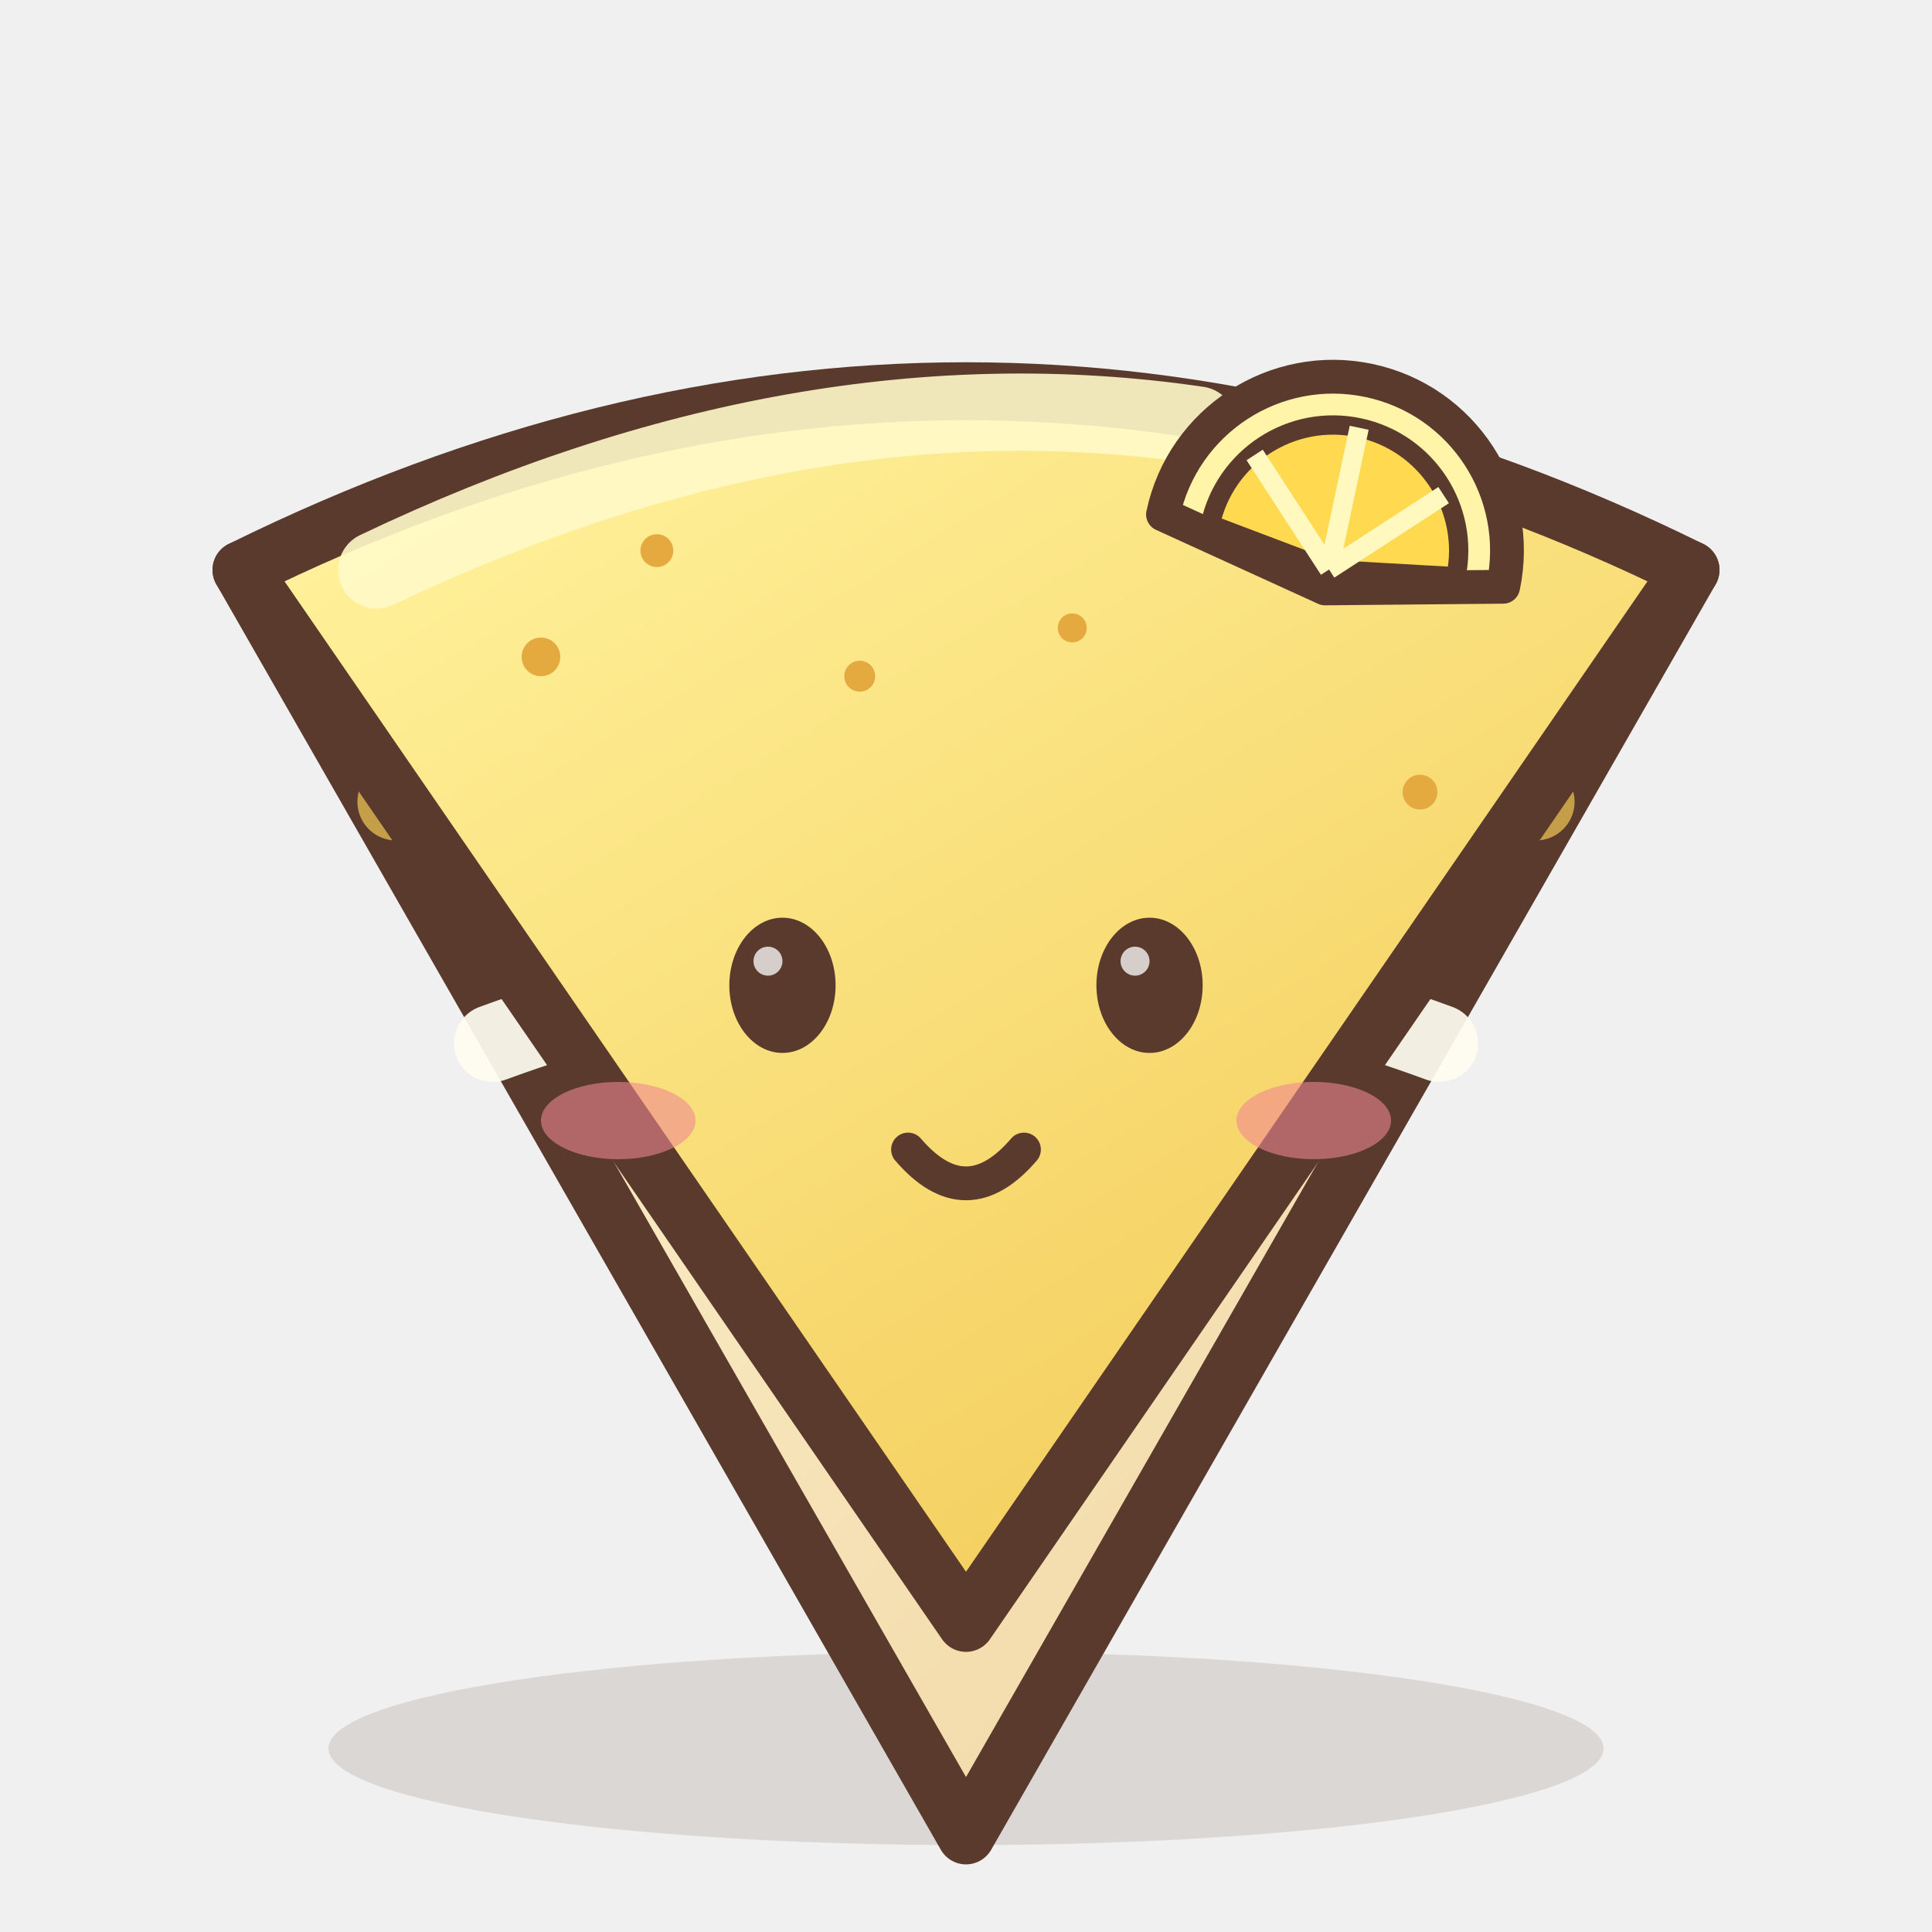
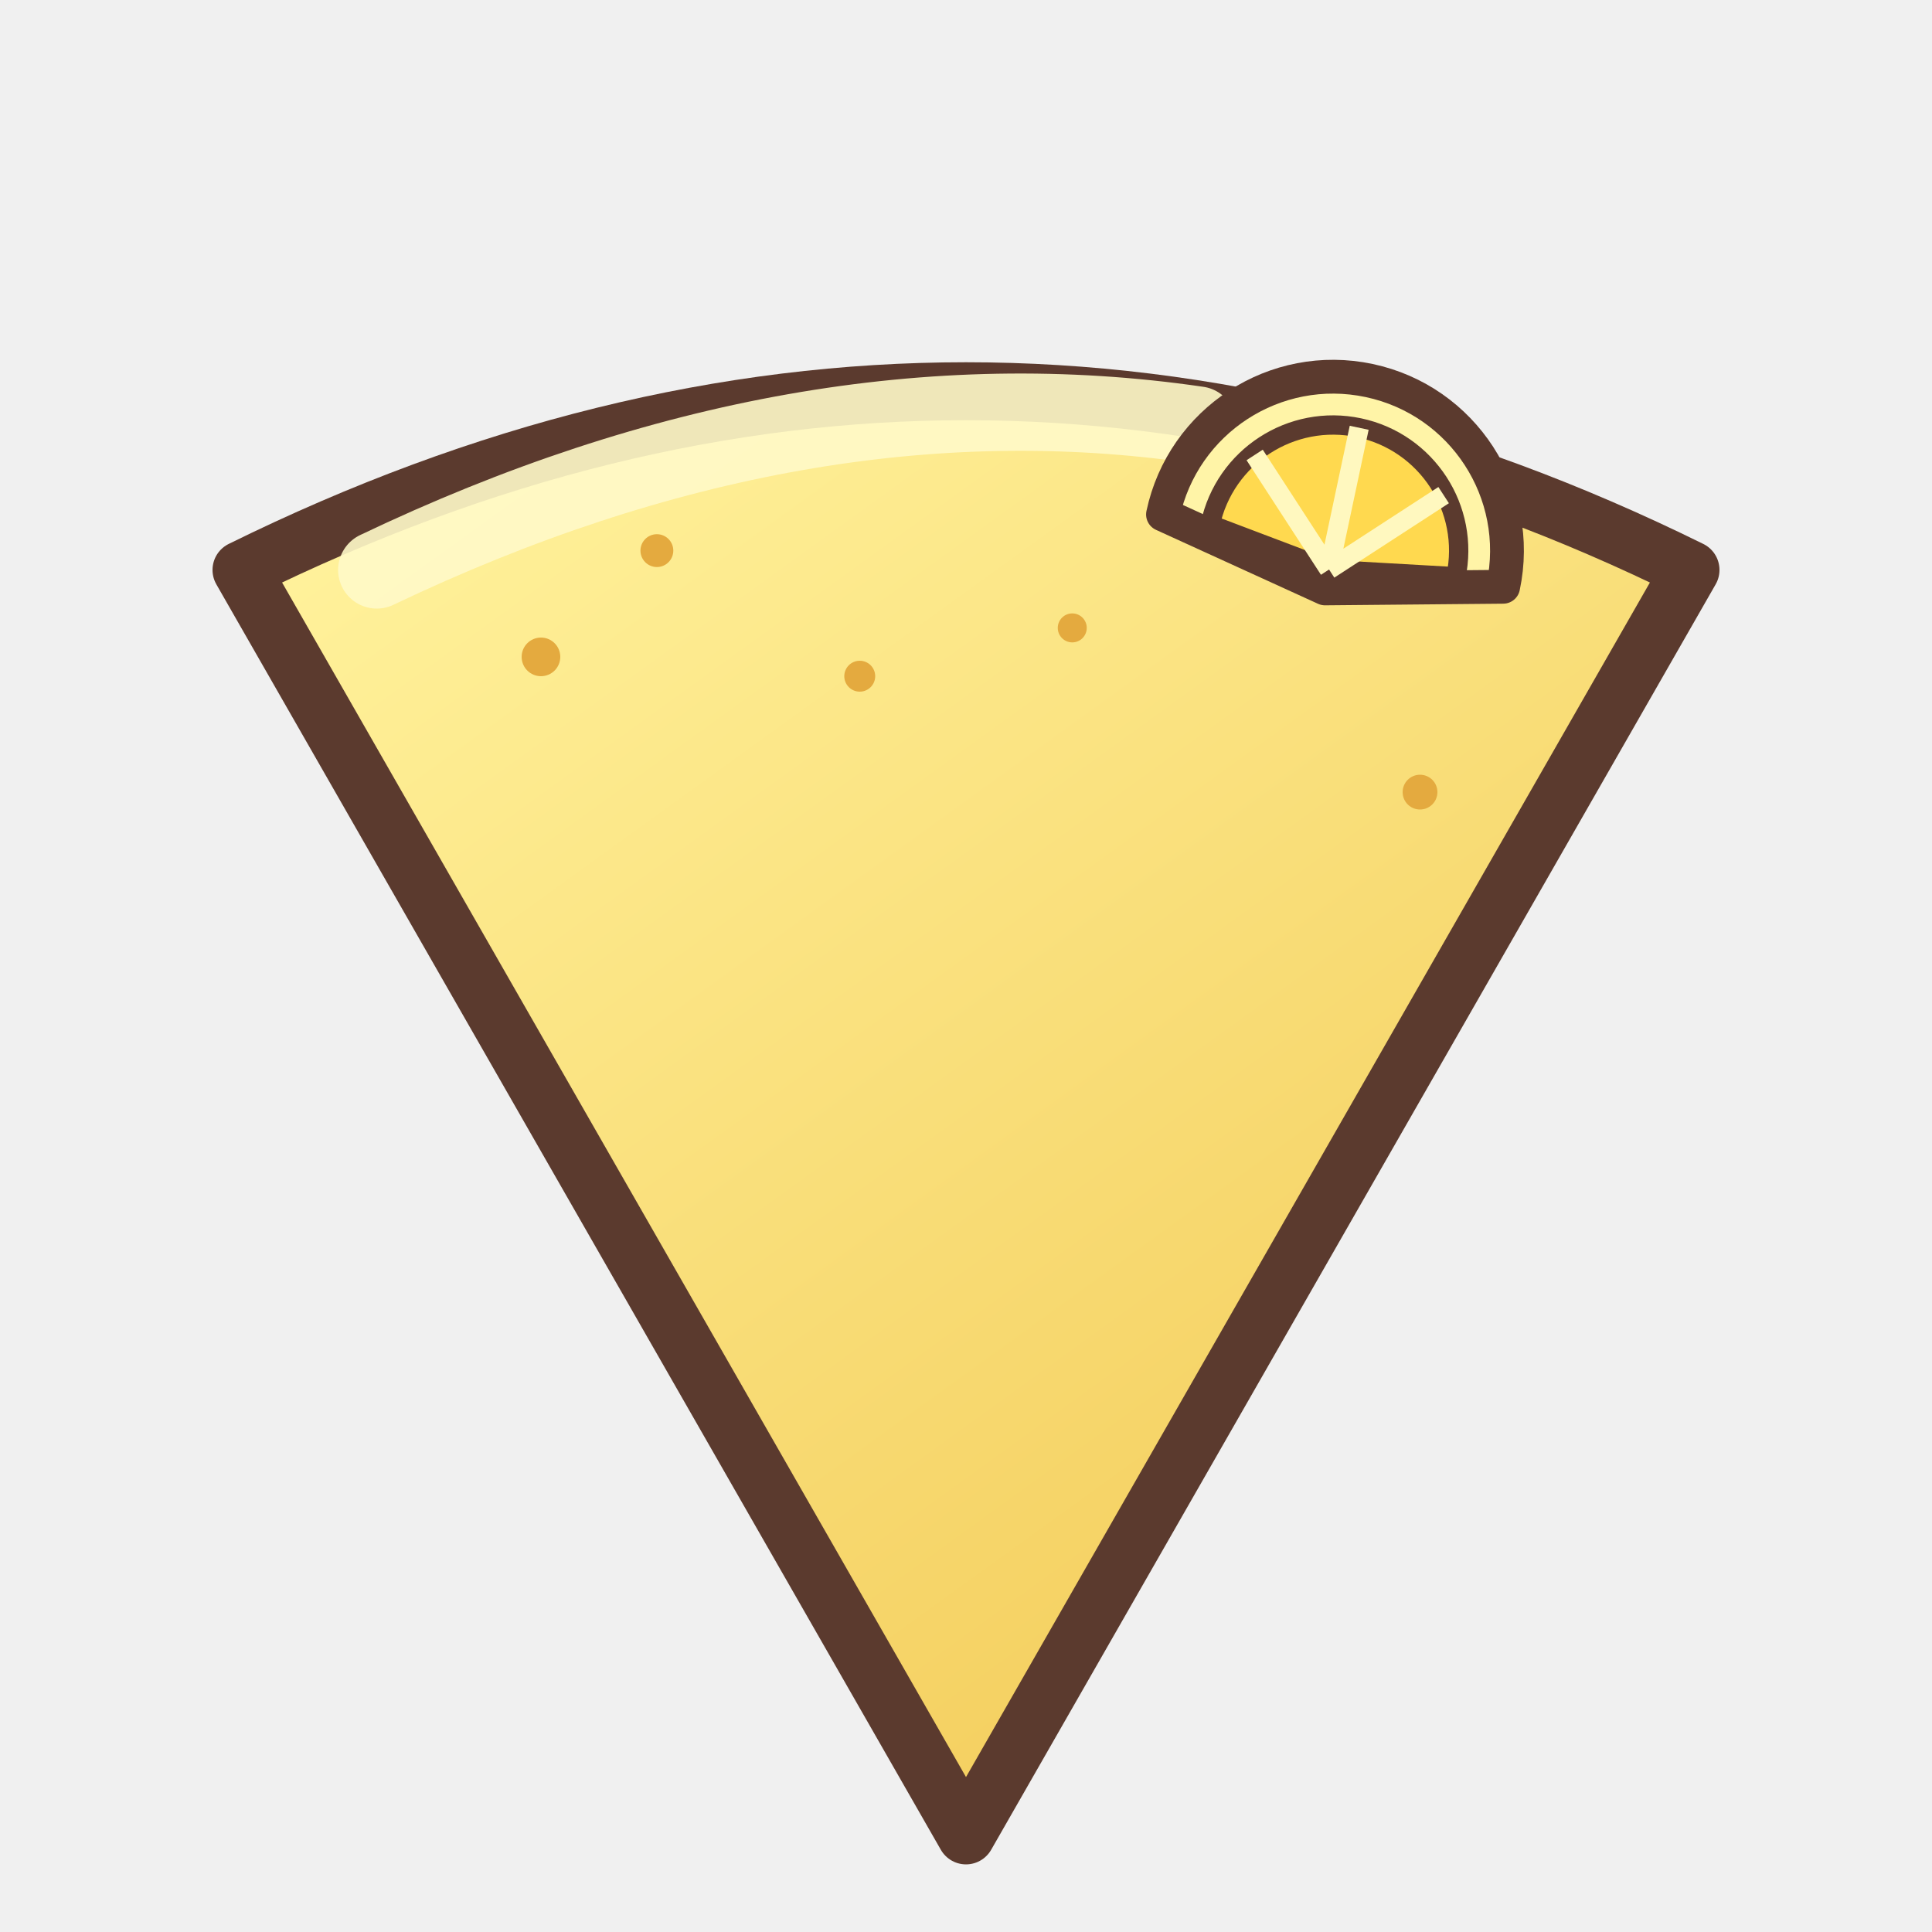
<svg xmlns="http://www.w3.org/2000/svg" viewBox="0 0 200 200" role="img" aria-labelledby="title desc">
  <defs>
-     <linearGradient id="side" x1="0" y1="0" x2="1" y2="1">
-       <stop stop-color="#fff7d8" />
-       <stop offset="1" stop-color="#efd39e" />
-     </linearGradient>
    <linearGradient id="top" x1=".15" y1=".05" x2=".8" y2=".95">
      <stop stop-color="#fff19a" />
      <stop offset="1" stop-color="#f3cb58" />
    </linearGradient>
  </defs>
-   <ellipse cx="100" cy="181" rx="66" ry="10" fill="#5b3a2e" opacity=".14" />
-   <path d="M25 59 Q100 27 175 59 L100 190Z" fill="url(#side)" stroke="#5b3a2e" stroke-width="6" stroke-linejoin="round" />
-   <path d="M41 83 Q100 60 159 83" fill="none" stroke="#f1c952" stroke-width="8" stroke-linecap="round" opacity=".7" />
-   <path d="M51 108 Q100 90 149 108" fill="none" stroke="#fffdf0" stroke-width="8" stroke-linecap="round" opacity=".92" />
-   <path d="M25 59 Q100 22 175 59 L100 168Z" fill="url(#top)" stroke="#5b3a2e" stroke-width="6" stroke-linejoin="round" />
+   <path d="M25 59 Q100 22 175 59 L100 190Z" fill="url(#top)" stroke="#5b3a2e" stroke-width="6" stroke-linejoin="round" />
  <path d="M39 59 Q83 38 124 44" fill="none" stroke="#fff9c8" stroke-width="8" stroke-linecap="round" opacity=".9" />
  <g transform="translate(138 57) rotate(12)" stroke="#5b3a2e" stroke-linejoin="round">
    <path d="M-18 0 A18 18 0 0 1 18 0 L0 4Z" fill="#fff4a7" stroke-width="3.5" />
    <path d="M-13 0 A13 13 0 0 1 13 0 L0 2Z" fill="#ffd94f" stroke-width="2" />
    <path d="M0 2V-13 M0 2L-10-8 M0 2L10-8" fill="none" stroke="#fff8bf" stroke-width="2" />
  </g>
  <g fill="#e4aa3f">
    <circle cx="56" cy="68" r="2" />
    <circle cx="68" cy="57" r="1.7" />
    <circle cx="147" cy="82" r="1.8" />
    <circle cx="111" cy="65" r="1.5" />
    <circle cx="89" cy="70" r="1.6" />
  </g>
-   <g fill="#5b3a2e">
-     <ellipse cx="81" cy="102" rx="5.5" ry="7" />
-     <ellipse cx="119" cy="102" rx="5.5" ry="7" />
-   </g>
-   <g fill="#fff" opacity=".75">
-     <circle cx="79.5" cy="99.5" r="1.5" />
-     <circle cx="117.5" cy="99.5" r="1.5" />
-   </g>
-   <path d="M94 119 Q100 126 106 119" fill="none" stroke="#5b3a2e" stroke-width="3.5" stroke-linecap="round" />
-   <g fill="#ef8790" opacity=".58">
-     <ellipse cx="64" cy="116" rx="8" ry="4" />
-     <ellipse cx="136" cy="116" rx="8" ry="4" />
-   </g>
</svg>
